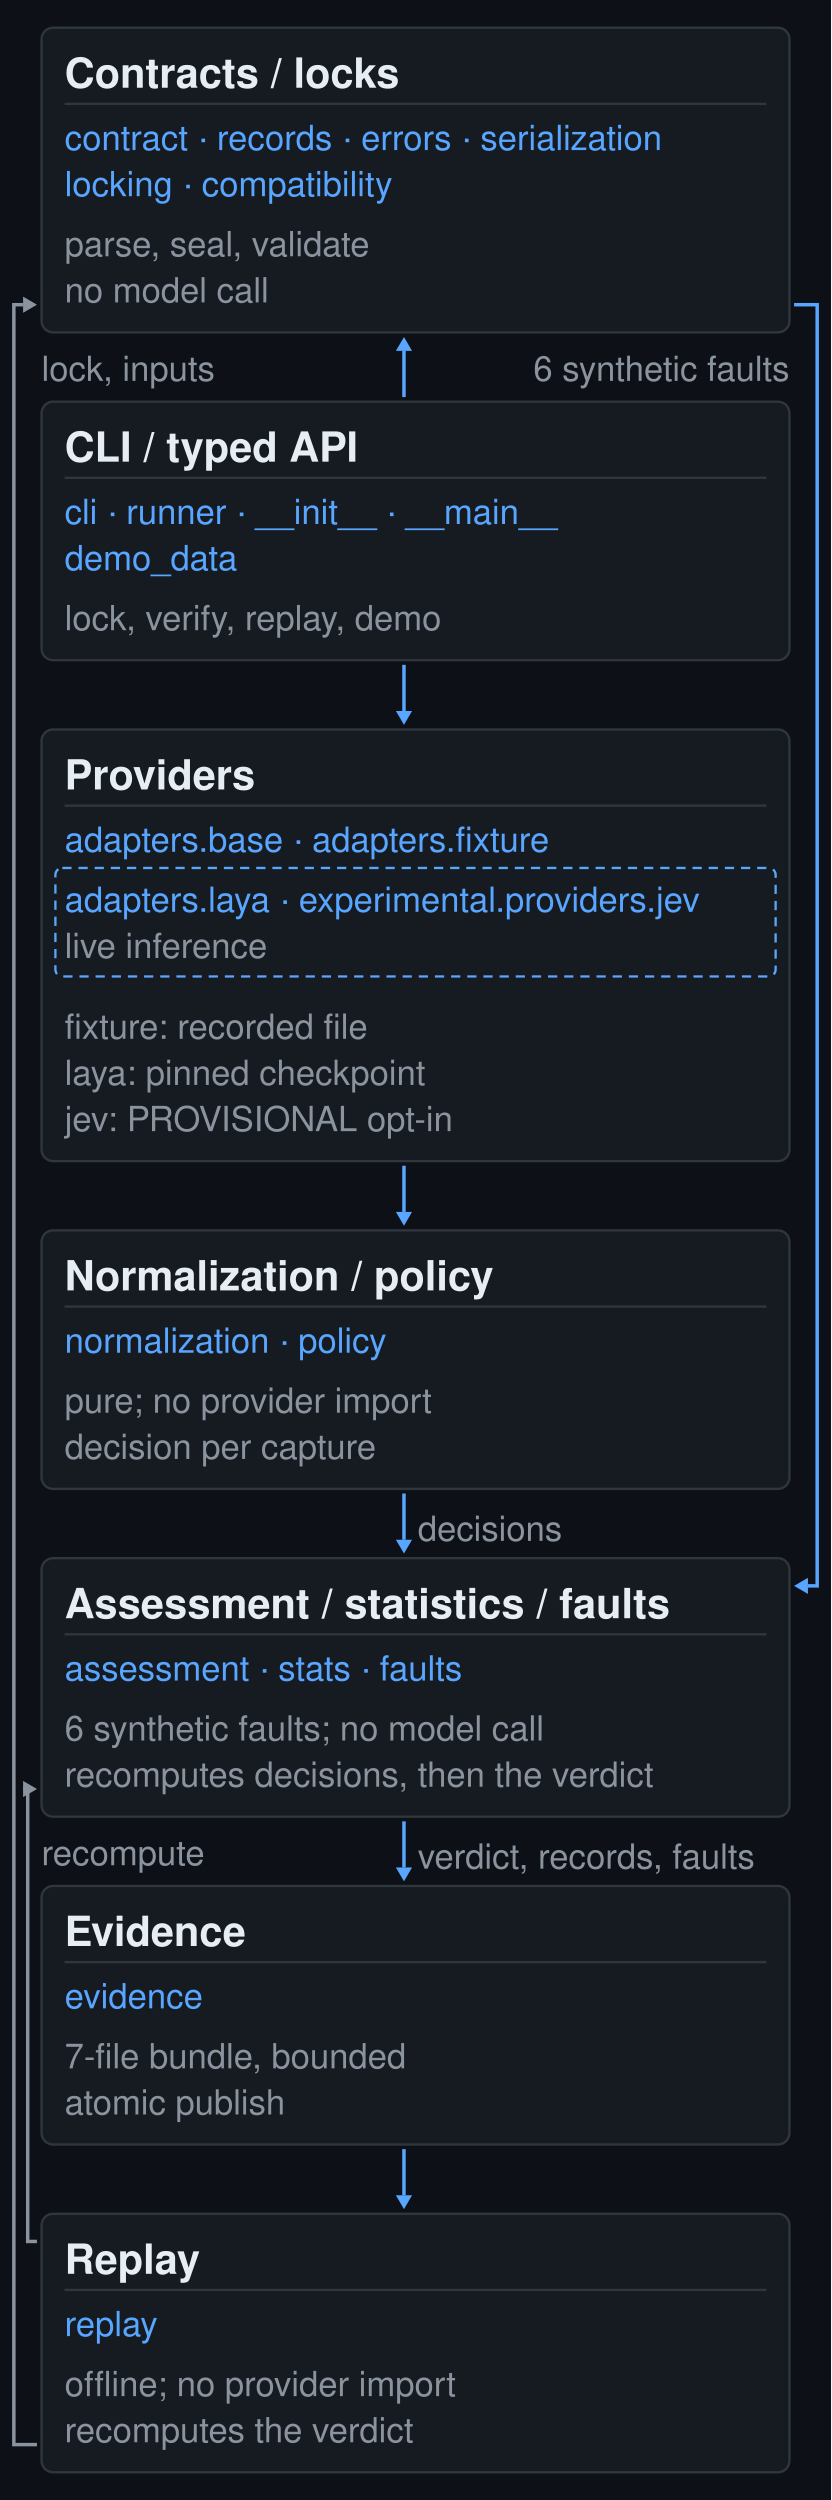
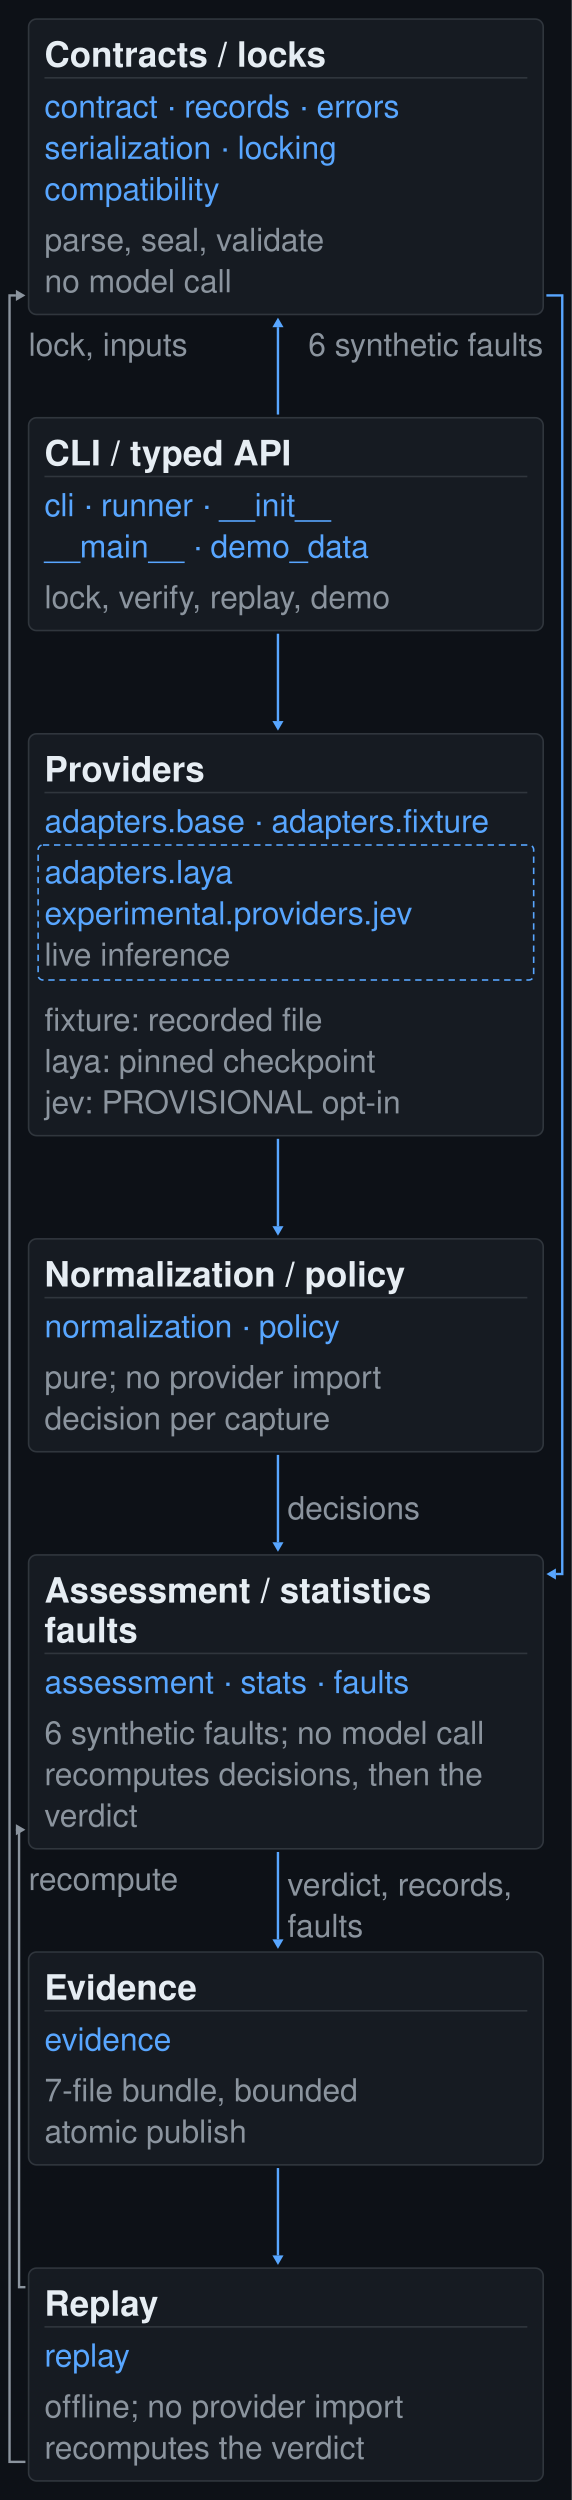
- <svg xmlns="http://www.w3.org/2000/svg" aria-labelledby="title desc" height="2166" role="img" viewBox="0 0 720 2166" width="720">
-   <rect fill="#0d1117" height="2166" width="720" x="0" y="0" />
+ <svg xmlns="http://www.w3.org/2000/svg" aria-labelledby="title desc" height="3148" role="img" viewBox="0 0 720 3148" width="720">
+   <rect fill="#0d1117" height="3148" width="720" x="0" y="0" />
  <g font-family="Helvetica, Arial, Liberation Sans, sans-serif" id="group-contracts">
-     <rect fill="#161b22" height="264" rx="10" stroke="#30363d" stroke-width="2" width="648" x="36" y="24" />
-     <text fill="#e6edf3" font-size="36" font-weight="bold" x="56" y="76">Contracts / locks</text>
-     <line stroke="#30363d" stroke-width="2" x1="56" x2="664" y1="90" y2="90" />
-     <text fill="#58a6ff" font-size="30" x="56" y="130">contract · records · errors · serialization</text>
-     <text fill="#58a6ff" font-size="30" x="56" y="170">locking · compatibility</text>
-     <text fill="#8b949e" font-size="30" x="56" y="222">parse, seal, validate</text>
-     <text fill="#8b949e" font-size="30" x="56" y="262">no model call</text>
+     <rect fill="#161b22" height="372" rx="10" stroke="#30363d" stroke-width="2" width="648" x="36" y="24" />
+     <text fill="#e6edf3" font-size="44" font-weight="bold" x="56" y="84">Contracts / locks</text>
+     <line stroke="#30363d" stroke-width="2" x1="56" x2="664" y1="98" y2="98" />
+     <text fill="#58a6ff" font-size="40" x="56" y="148">contract · records · errors</text>
+     <text fill="#58a6ff" font-size="40" x="56" y="200">serialization · locking</text>
+     <text fill="#58a6ff" font-size="40" x="56" y="252">compatibility</text>
+     <text fill="#8b949e" font-size="40" x="56" y="316">parse, seal, validate</text>
+     <text fill="#8b949e" font-size="40" x="56" y="368">no model call</text>
    <g data-source="contracts" data-target="assessment" id="edge-contracts-assessment">
-       <polyline fill="none" points="688,264 708,264 708,1374 700,1374" stroke="#58a6ff" stroke-width="3" />
-       <polygon fill="#58a6ff" points="688,1374 700,1367 700,1381" />
-       <text fill="#8b949e" font-size="30" text-anchor="end" x="684" y="330">6 synthetic faults</text>
+       <polyline fill="none" points="688,372 708,372 708,1982 700,1982" stroke="#58a6ff" stroke-width="3" />
+       <polygon fill="#58a6ff" points="688,1982 700,1975 700,1989" />
+       <text fill="#8b949e" font-size="40" text-anchor="end" x="684" y="448">6 synthetic faults</text>
    </g>
  </g>
  <g font-family="Helvetica, Arial, Liberation Sans, sans-serif" id="group-cli">
-     <rect fill="#161b22" height="224" rx="10" stroke="#30363d" stroke-width="2" width="648" x="36" y="348" />
-     <text fill="#e6edf3" font-size="36" font-weight="bold" x="56" y="400">CLI / typed API</text>
-     <line stroke="#30363d" stroke-width="2" x1="56" x2="664" y1="414" y2="414" />
-     <text fill="#58a6ff" font-size="30" x="56" y="454">cli · runner · __init__ · __main__</text>
-     <text fill="#58a6ff" font-size="30" x="56" y="494">demo_data</text>
-     <text fill="#8b949e" font-size="30" x="56" y="546">lock, verify, replay, demo</text>
+     <rect fill="#161b22" height="268" rx="10" stroke="#30363d" stroke-width="2" width="648" x="36" y="526" />
+     <text fill="#e6edf3" font-size="44" font-weight="bold" x="56" y="586">CLI / typed API</text>
+     <line stroke="#30363d" stroke-width="2" x1="56" x2="664" y1="600" y2="600" />
+     <text fill="#58a6ff" font-size="40" x="56" y="650">cli · runner · __init__</text>
+     <text fill="#58a6ff" font-size="40" x="56" y="702">__main__ · demo_data</text>
+     <text fill="#8b949e" font-size="40" x="56" y="766">lock, verify, replay, demo</text>
    <g data-source="cli" data-target="contracts" id="edge-cli-contracts">
-       <polyline fill="none" points="350,344 350,304" stroke="#58a6ff" stroke-width="3" />
-       <polygon fill="#58a6ff" points="350,292 343,304 357,304" />
+       <polyline fill="none" points="350,522 350,412" stroke="#58a6ff" stroke-width="3" />
+       <polygon fill="#58a6ff" points="350,400 343,412 357,412" />
    </g>
    <g data-source="cli" data-target="providers" id="edge-cli-providers">
-       <polyline fill="none" points="350,576 350,616" stroke="#58a6ff" stroke-width="3" />
-       <polygon fill="#58a6ff" points="350,628 343,616 357,616" />
+       <polyline fill="none" points="350,798 350,908" stroke="#58a6ff" stroke-width="3" />
+       <polygon fill="#58a6ff" points="350,920 343,908 357,908" />
    </g>
  </g>
  <g font-family="Helvetica, Arial, Liberation Sans, sans-serif" id="group-providers">
-     <rect fill="#161b22" height="374" rx="10" stroke="#30363d" stroke-width="2" width="648" x="36" y="632" />
-     <text fill="#e6edf3" font-size="36" font-weight="bold" x="56" y="684">Providers</text>
-     <line stroke="#30363d" stroke-width="2" x1="56" x2="664" y1="698" y2="698" />
-     <text fill="#58a6ff" font-size="30" x="56" y="738">adapters.base · adapters.fixture</text>
+     <rect fill="#161b22" height="506" rx="10" stroke="#30363d" stroke-width="2" width="648" x="36" y="924" />
+     <text fill="#e6edf3" font-size="44" font-weight="bold" x="56" y="984">Providers</text>
+     <line stroke="#30363d" stroke-width="2" x1="56" x2="664" y1="998" y2="998" />
+     <text fill="#58a6ff" font-size="40" x="56" y="1048">adapters.base · adapters.fixture</text>
    <g id="live-boundary-providers">
-       <rect fill="none" height="94" rx="6" stroke="#58a6ff" stroke-dasharray="8 6" stroke-width="2" width="624" x="48" y="752" />
-       <text fill="#58a6ff" font-size="30" x="56" y="790">adapters.laya · experimental.providers.jev</text>
-       <text fill="#8b949e" font-size="30" x="56" y="830">live inference</text>
+       <rect fill="none" height="170" rx="6" stroke="#58a6ff" stroke-dasharray="8 6" stroke-width="2" width="624" x="48" y="1064" />
+       <text fill="#58a6ff" font-size="40" x="56" y="1112">adapters.laya</text>
+       <text fill="#58a6ff" font-size="40" x="56" y="1164">experimental.providers.jev</text>
+       <text fill="#8b949e" font-size="40" x="56" y="1216">live inference</text>
    </g>
-     <text fill="#8b949e" font-size="30" x="56" y="900">fixture: recorded file</text>
-     <text fill="#8b949e" font-size="30" x="56" y="940">laya: pinned checkpoint</text>
-     <text fill="#8b949e" font-size="30" x="56" y="980">jev: PROVISIONAL opt-in</text>
+     <text fill="#8b949e" font-size="40" x="56" y="1298">fixture: recorded file</text>
+     <text fill="#8b949e" font-size="40" x="56" y="1350">laya: pinned checkpoint</text>
+     <text fill="#8b949e" font-size="40" x="56" y="1402">jev: PROVISIONAL opt-in</text>
    <g data-source="providers" data-target="normalization" id="edge-providers-normalization">
-       <polyline fill="none" points="350,1010 350,1050" stroke="#58a6ff" stroke-width="3" />
-       <polygon fill="#58a6ff" points="350,1062 343,1050 357,1050" />
+       <polyline fill="none" points="350,1434 350,1544" stroke="#58a6ff" stroke-width="3" />
+       <polygon fill="#58a6ff" points="350,1556 343,1544 357,1544" />
    </g>
  </g>
  <g font-family="Helvetica, Arial, Liberation Sans, sans-serif" id="group-normalization">
-     <rect fill="#161b22" height="224" rx="10" stroke="#30363d" stroke-width="2" width="648" x="36" y="1066" />
-     <text fill="#e6edf3" font-size="36" font-weight="bold" x="56" y="1118">Normalization / policy</text>
-     <line stroke="#30363d" stroke-width="2" x1="56" x2="664" y1="1132" y2="1132" />
-     <text fill="#58a6ff" font-size="30" x="56" y="1172">normalization · policy</text>
-     <text fill="#8b949e" font-size="30" x="56" y="1224">pure; no provider import</text>
-     <text fill="#8b949e" font-size="30" x="56" y="1264">decision per capture</text>
+     <rect fill="#161b22" height="268" rx="10" stroke="#30363d" stroke-width="2" width="648" x="36" y="1560" />
+     <text fill="#e6edf3" font-size="44" font-weight="bold" x="56" y="1620">Normalization / policy</text>
+     <line stroke="#30363d" stroke-width="2" x1="56" x2="664" y1="1634" y2="1634" />
+     <text fill="#58a6ff" font-size="40" x="56" y="1684">normalization · policy</text>
+     <text fill="#8b949e" font-size="40" x="56" y="1748">pure; no provider import</text>
+     <text fill="#8b949e" font-size="40" x="56" y="1800">decision per capture</text>
    <g data-source="normalization" data-target="assessment" id="edge-normalization-assessment">
-       <polyline fill="none" points="350,1294 350,1334" stroke="#58a6ff" stroke-width="3" />
-       <polygon fill="#58a6ff" points="350,1346 343,1334 357,1334" />
-       <text fill="#8b949e" font-size="30" text-anchor="start" x="362" y="1335">decisions</text>
+       <polyline fill="none" points="350,1832 350,1942" stroke="#58a6ff" stroke-width="3" />
+       <polygon fill="#58a6ff" points="350,1954 343,1942 357,1942" />
+       <text fill="#8b949e" font-size="40" text-anchor="start" x="362" y="1913">decisions</text>
    </g>
  </g>
  <g font-family="Helvetica, Arial, Liberation Sans, sans-serif" id="group-assessment">
-     <rect fill="#161b22" height="224" rx="10" stroke="#30363d" stroke-width="2" width="648" x="36" y="1350" />
-     <text fill="#e6edf3" font-size="36" font-weight="bold" x="56" y="1402">Assessment / statistics / faults</text>
-     <line stroke="#30363d" stroke-width="2" x1="56" x2="664" y1="1416" y2="1416" />
-     <text fill="#58a6ff" font-size="30" x="56" y="1456">assessment · stats · faults</text>
-     <text fill="#8b949e" font-size="30" x="56" y="1508">6 synthetic faults; no model call</text>
-     <text fill="#8b949e" font-size="30" x="56" y="1548">recomputes decisions, then the verdict</text>
+     <rect fill="#161b22" height="370" rx="10" stroke="#30363d" stroke-width="2" width="648" x="36" y="1958" />
+     <text fill="#e6edf3" font-size="44" font-weight="bold" x="56" y="2018">Assessment / statistics</text>
+     <text fill="#e6edf3" font-size="44" font-weight="bold" x="56" y="2068">faults</text>
+     <line stroke="#30363d" stroke-width="2" x1="56" x2="664" y1="2082" y2="2082" />
+     <text fill="#58a6ff" font-size="40" x="56" y="2132">assessment · stats · faults</text>
+     <text fill="#8b949e" font-size="40" x="56" y="2196">6 synthetic faults; no model call</text>
+     <text fill="#8b949e" font-size="40" x="56" y="2248">recomputes decisions, then the</text>
+     <text fill="#8b949e" font-size="40" x="56" y="2300">verdict</text>
    <g data-source="assessment" data-target="evidence" id="edge-assessment-evidence">
-       <polyline fill="none" points="350,1578 350,1618" stroke="#58a6ff" stroke-width="3" />
-       <polygon fill="#58a6ff" points="350,1630 343,1618 357,1618" />
-       <text fill="#8b949e" font-size="30" text-anchor="start" x="362" y="1619">verdict, records, faults</text>
+       <polyline fill="none" points="350,2332 350,2442" stroke="#58a6ff" stroke-width="3" />
+       <polygon fill="#58a6ff" points="350,2454 343,2442 357,2442" />
+       <text fill="#8b949e" font-size="40" text-anchor="start" x="362" y="2387">verdict, records,</text>
+       <text fill="#8b949e" font-size="40" text-anchor="start" x="362" y="2439">faults</text>
    </g>
  </g>
  <g font-family="Helvetica, Arial, Liberation Sans, sans-serif" id="group-evidence">
-     <rect fill="#161b22" height="224" rx="10" stroke="#30363d" stroke-width="2" width="648" x="36" y="1634" />
-     <text fill="#e6edf3" font-size="36" font-weight="bold" x="56" y="1686">Evidence</text>
-     <line stroke="#30363d" stroke-width="2" x1="56" x2="664" y1="1700" y2="1700" />
-     <text fill="#58a6ff" font-size="30" x="56" y="1740">evidence</text>
-     <text fill="#8b949e" font-size="30" x="56" y="1792">7-file bundle, bounded</text>
-     <text fill="#8b949e" font-size="30" x="56" y="1832">atomic publish</text>
+     <rect fill="#161b22" height="268" rx="10" stroke="#30363d" stroke-width="2" width="648" x="36" y="2458" />
+     <text fill="#e6edf3" font-size="44" font-weight="bold" x="56" y="2518">Evidence</text>
+     <line stroke="#30363d" stroke-width="2" x1="56" x2="664" y1="2532" y2="2532" />
+     <text fill="#58a6ff" font-size="40" x="56" y="2582">evidence</text>
+     <text fill="#8b949e" font-size="40" x="56" y="2646">7-file bundle, bounded</text>
+     <text fill="#8b949e" font-size="40" x="56" y="2698">atomic publish</text>
    <g data-source="evidence" data-target="replay" id="edge-evidence-replay">
-       <polyline fill="none" points="350,1862 350,1902" stroke="#58a6ff" stroke-width="3" />
-       <polygon fill="#58a6ff" points="350,1914 343,1902 357,1902" />
+       <polyline fill="none" points="350,2730 350,2840" stroke="#58a6ff" stroke-width="3" />
+       <polygon fill="#58a6ff" points="350,2852 343,2840 357,2840" />
    </g>
  </g>
  <g font-family="Helvetica, Arial, Liberation Sans, sans-serif" id="group-replay">
-     <rect fill="#161b22" height="224" rx="10" stroke="#30363d" stroke-width="2" width="648" x="36" y="1918" />
-     <text fill="#e6edf3" font-size="36" font-weight="bold" x="56" y="1970">Replay</text>
-     <line stroke="#30363d" stroke-width="2" x1="56" x2="664" y1="1984" y2="1984" />
-     <text fill="#58a6ff" font-size="30" x="56" y="2024">replay</text>
-     <text fill="#8b949e" font-size="30" x="56" y="2076">offline; no provider import</text>
-     <text fill="#8b949e" font-size="30" x="56" y="2116">recomputes the verdict</text>
+     <rect fill="#161b22" height="268" rx="10" stroke="#30363d" stroke-width="2" width="648" x="36" y="2856" />
+     <text fill="#e6edf3" font-size="44" font-weight="bold" x="56" y="2916">Replay</text>
+     <line stroke="#30363d" stroke-width="2" x1="56" x2="664" y1="2930" y2="2930" />
+     <text fill="#58a6ff" font-size="40" x="56" y="2980">replay</text>
+     <text fill="#8b949e" font-size="40" x="56" y="3044">offline; no provider import</text>
+     <text fill="#8b949e" font-size="40" x="56" y="3096">recomputes the verdict</text>
    <g data-source="replay" data-target="contracts" id="edge-replay-contracts">
-       <polyline fill="none" points="32,2118 12,2118 12,264 20,264" stroke="#8b949e" stroke-width="3" />
-       <polygon fill="#8b949e" points="32,264 20,257 20,271" />
-       <text fill="#8b949e" font-size="30" text-anchor="start" x="36" y="330">lock, inputs</text>
+       <polyline fill="none" points="32,3100 12,3100 12,372 20,372" stroke="#8b949e" stroke-width="3" />
+       <polygon fill="#8b949e" points="32,372 20,365 20,379" />
+       <text fill="#8b949e" font-size="40" text-anchor="start" x="36" y="448">lock, inputs</text>
    </g>
    <g data-source="replay" data-target="assessment" id="edge-replay-assessment">
-       <polyline fill="none" points="32,1942 24,1942 24,1550 20,1550" stroke="#8b949e" stroke-width="3" />
-       <polygon fill="#8b949e" points="32,1550 20,1543 20,1557" />
-       <text fill="#8b949e" font-size="30" text-anchor="start" x="36" y="1616">recompute</text>
+       <polyline fill="none" points="32,2880 24,2880 24,2304 20,2304" stroke="#8b949e" stroke-width="3" />
+       <polygon fill="#8b949e" points="32,2304 20,2297 20,2311" />
+       <text fill="#8b949e" font-size="40" text-anchor="start" x="36" y="2380">recompute</text>
    </g>
  </g>
</svg>
